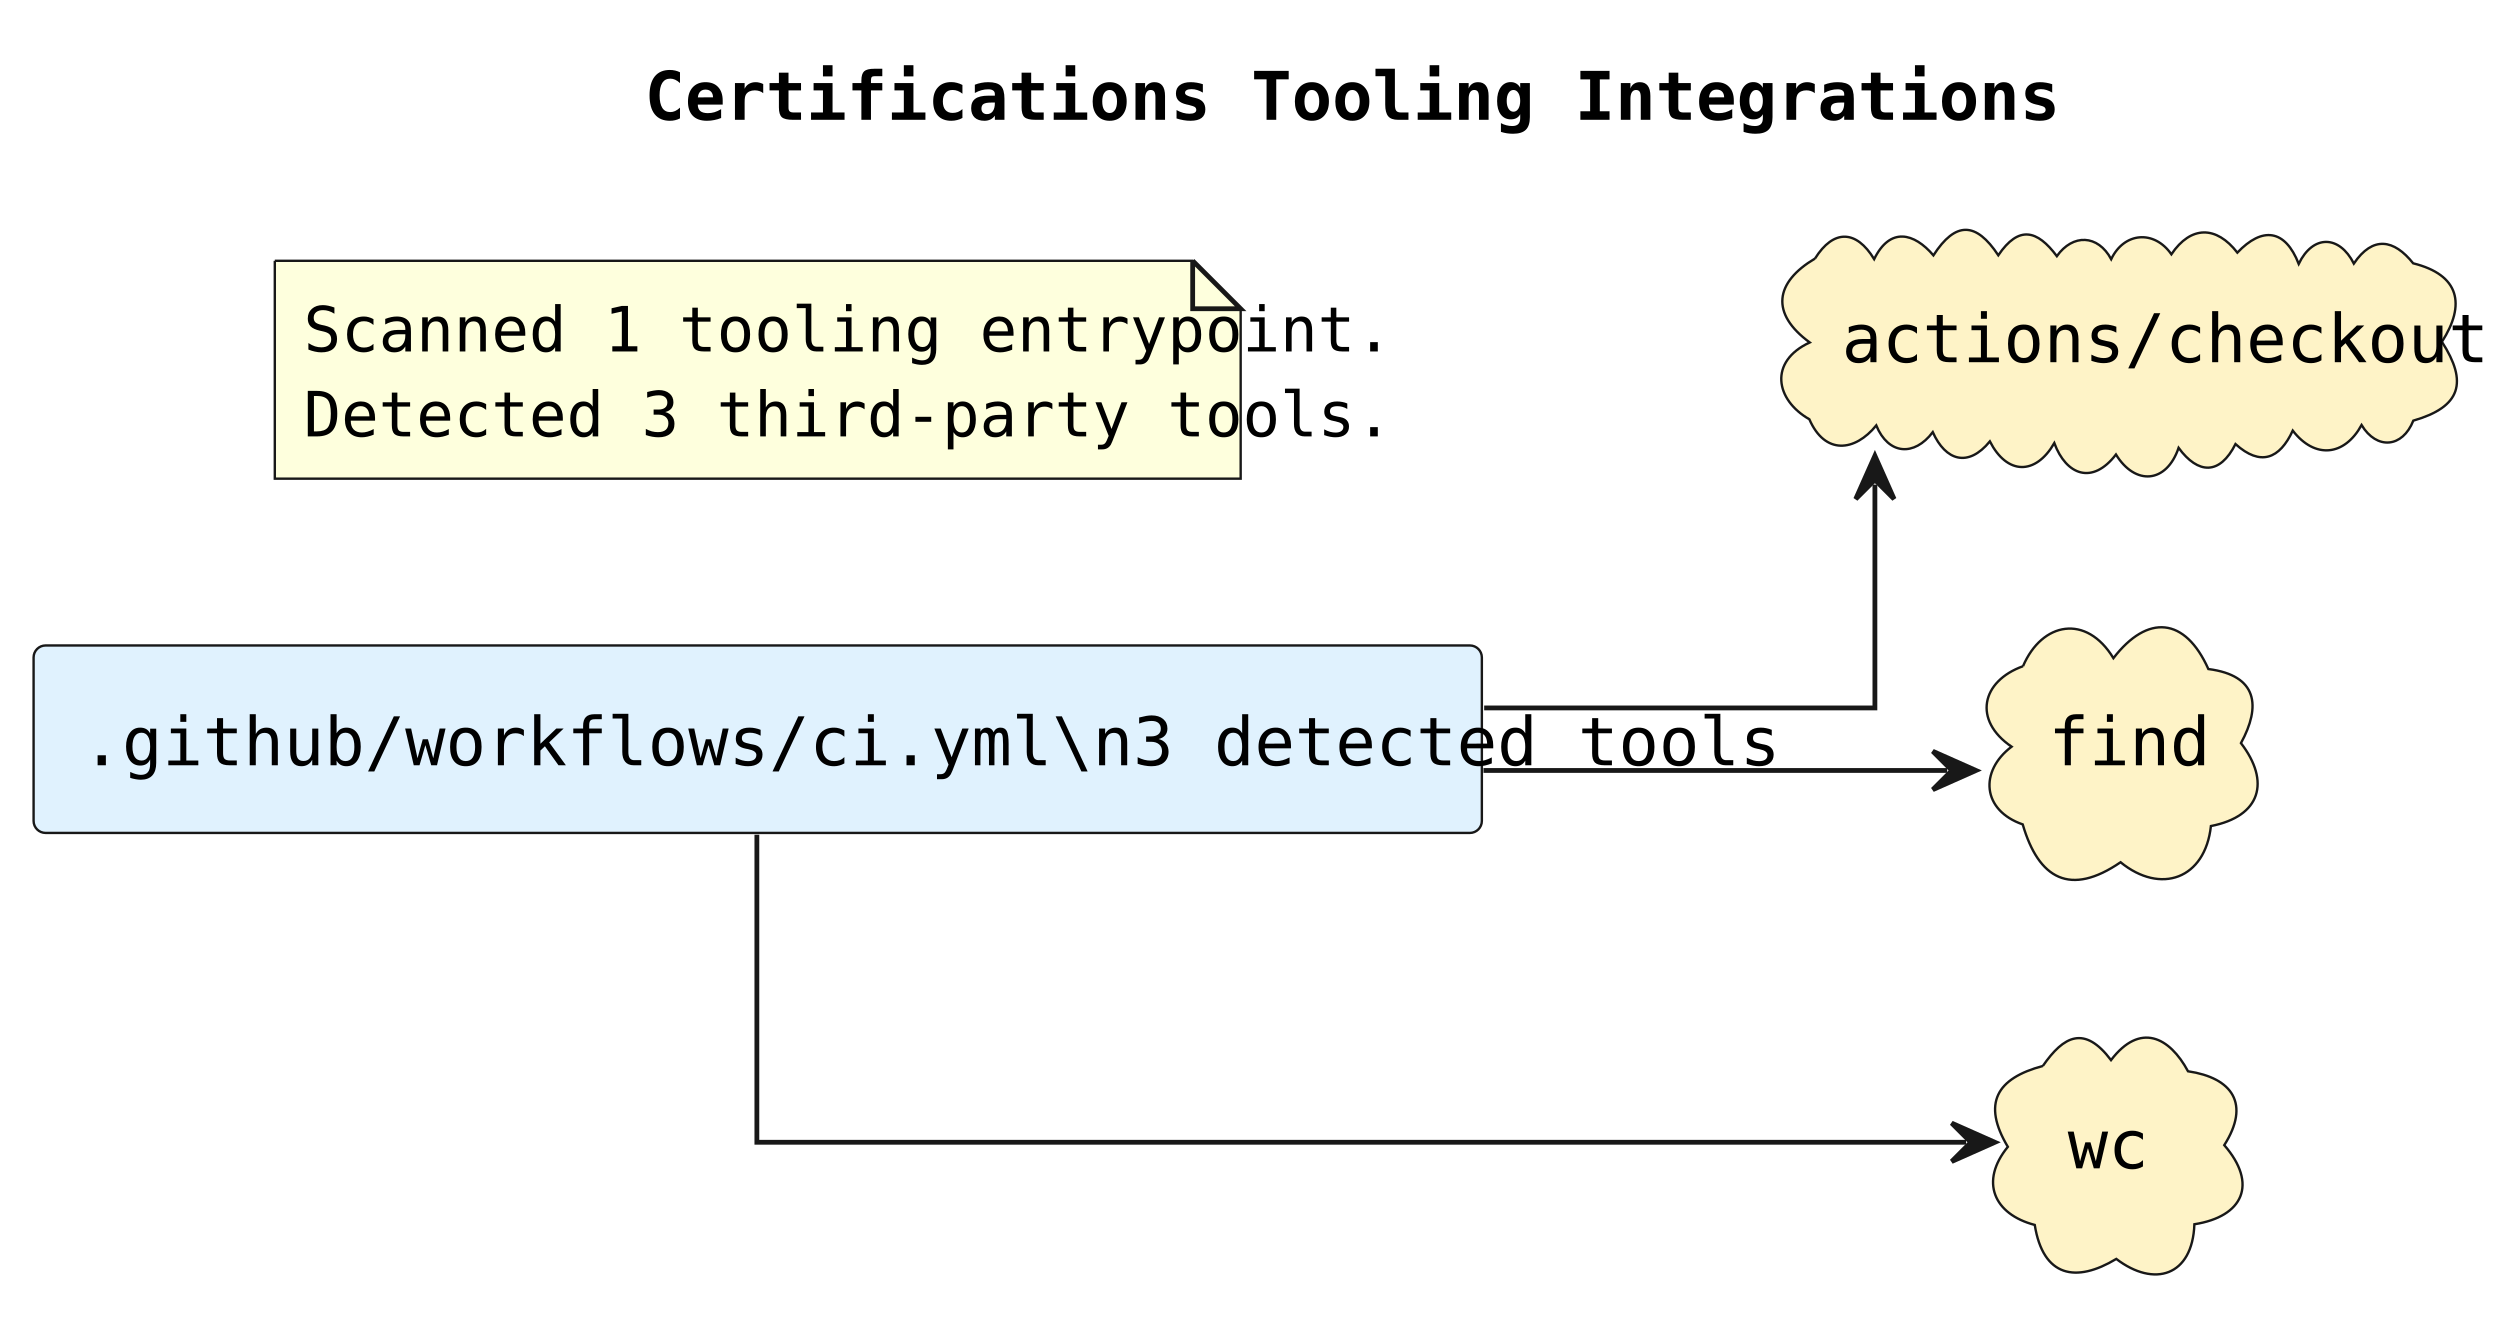
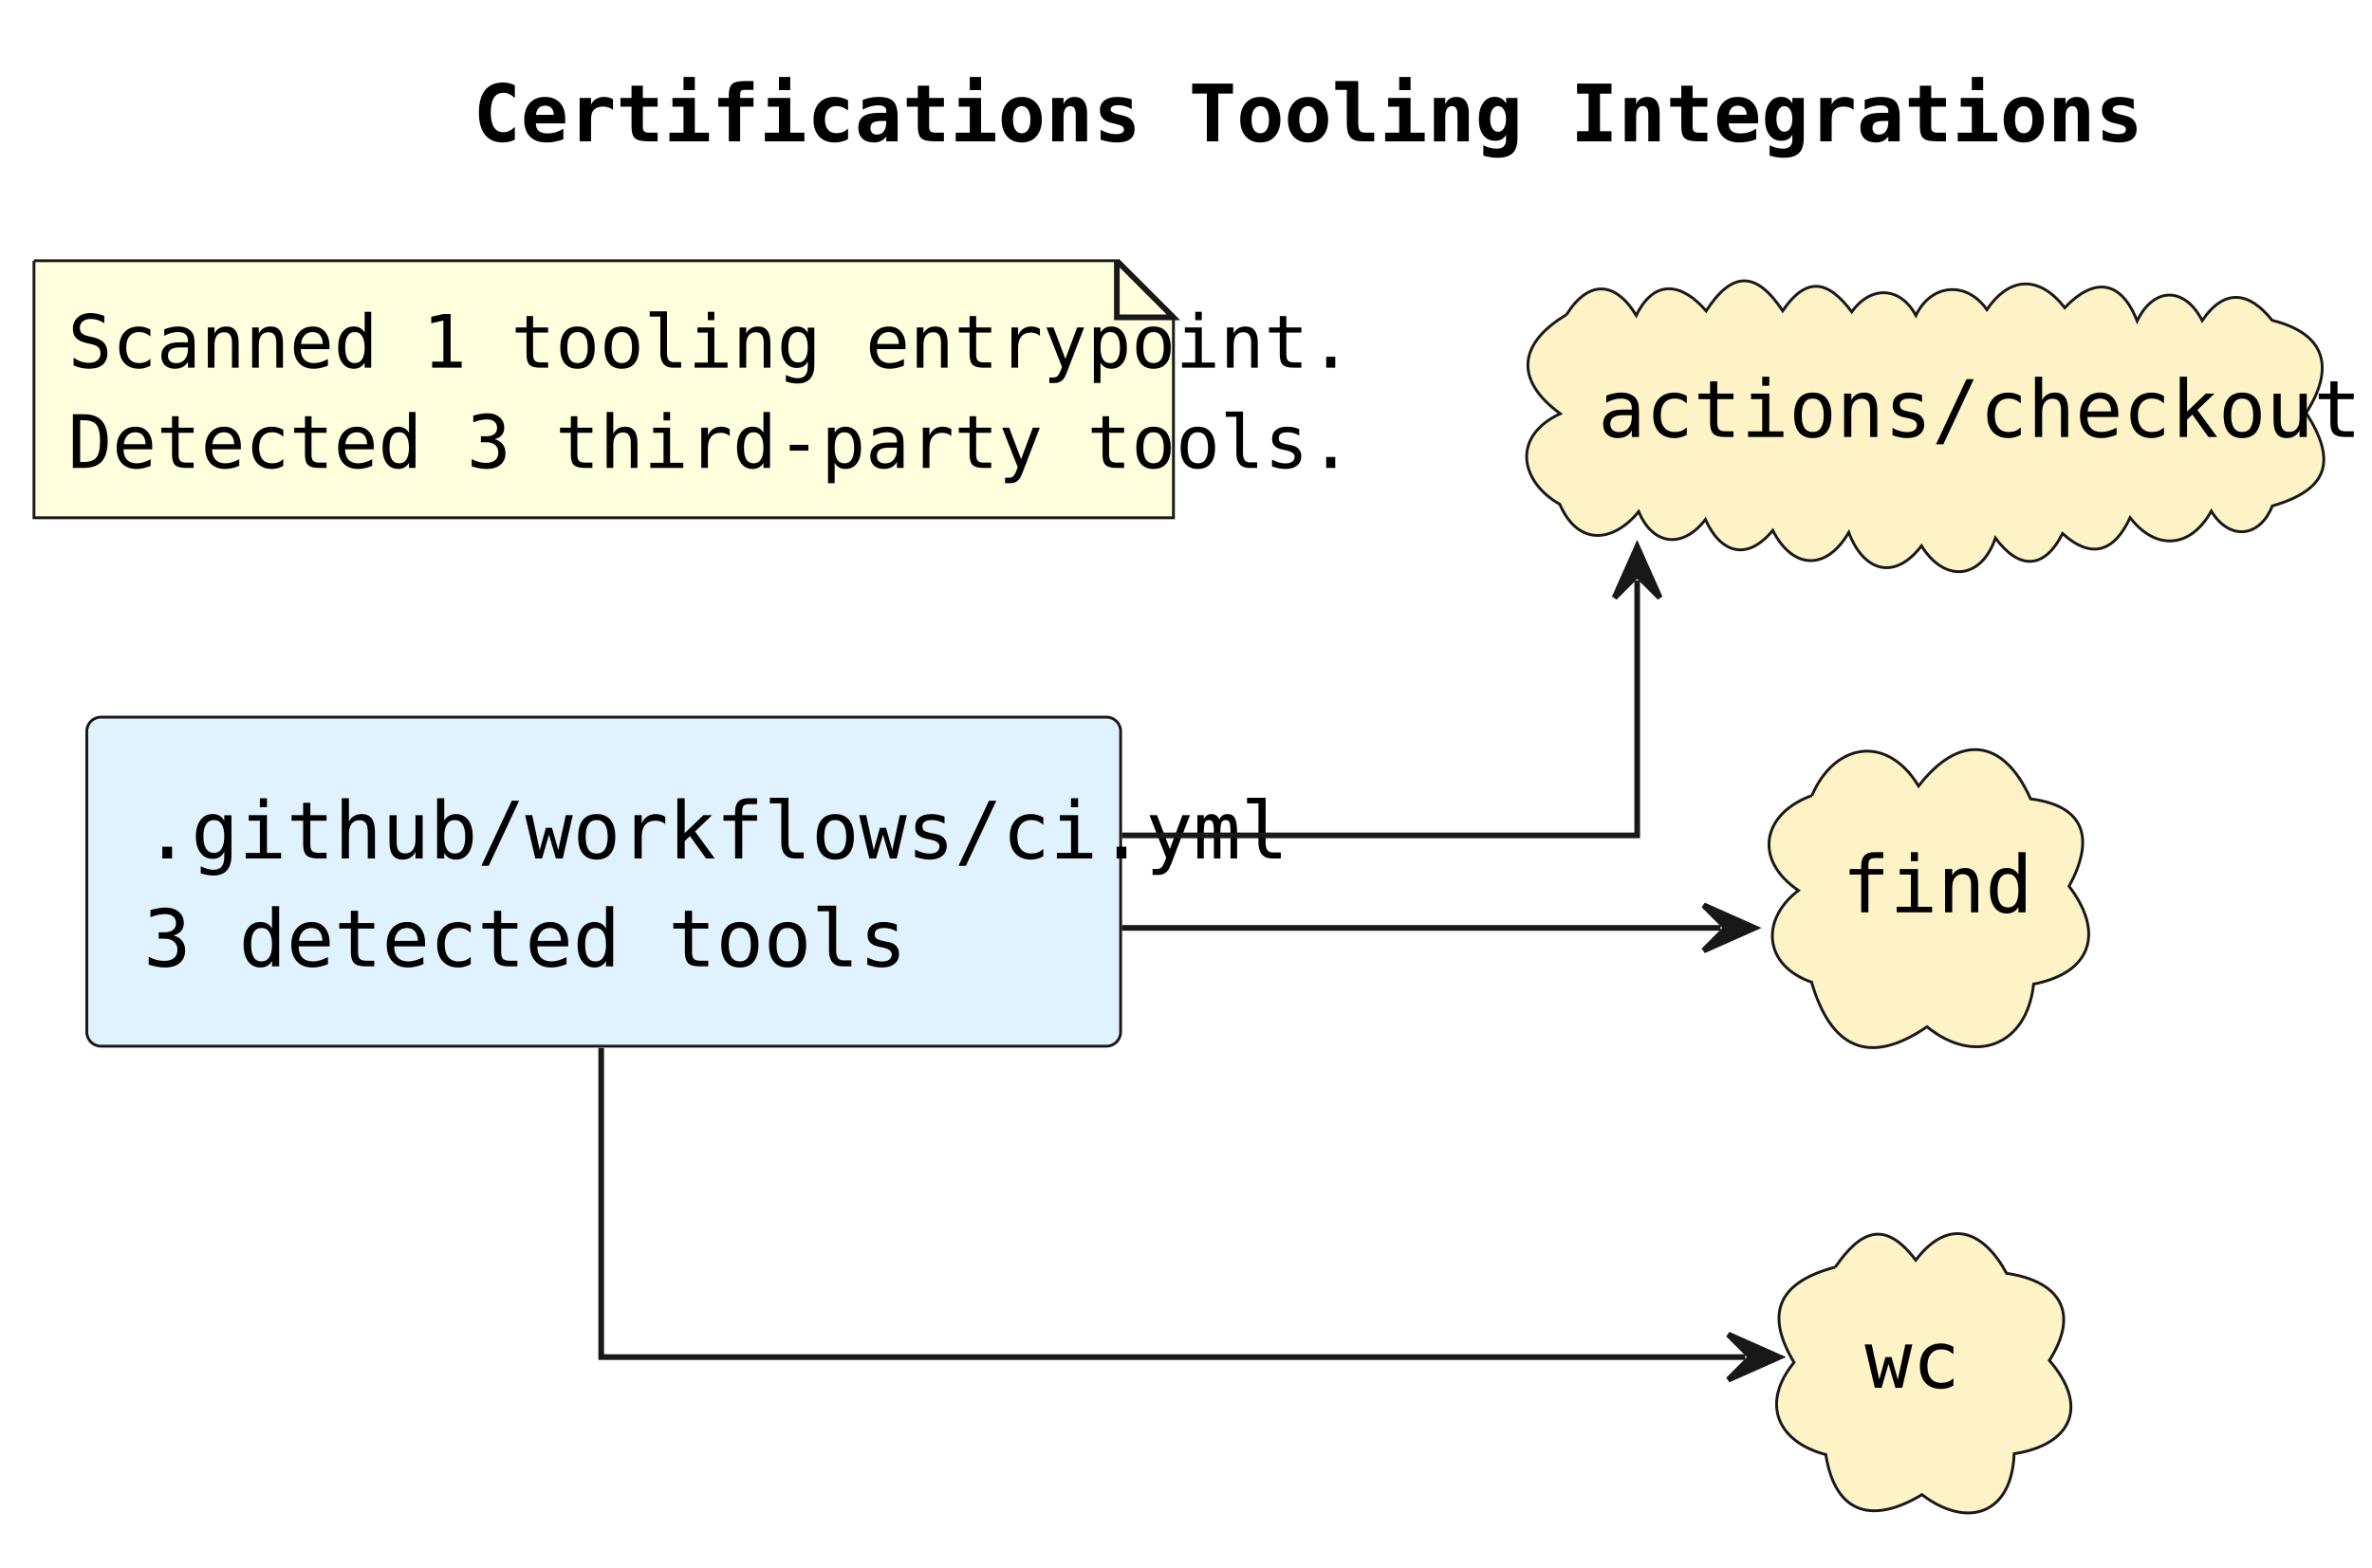
- <svg xmlns="http://www.w3.org/2000/svg" contentStyleType="text/css" data-diagram-type="DESCRIPTION" height="275px" preserveAspectRatio="none" style="width:521px;height:275px;background:#FFFFFF;" version="1.1" viewBox="0 0 521 275" width="521px" zoomAndPan="magnify">
+ <svg xmlns="http://www.w3.org/2000/svg" contentStyleType="text/css" data-diagram-type="DESCRIPTION" height="277px" preserveAspectRatio="none" style="width:419px;height:277px;background:#FFFFFF;" version="1.1" viewBox="0 0 419 277" width="419px" zoomAndPan="magnify">
  <defs />
  <g>
    <g class="title" data-source-line="1">
-       <text fill="#000000" font-family="Monospace" font-size="14" font-weight="bold" lengthAdjust="spacing" textLength="238.703" x="134.32" y="24.966">Certifications Tooling Integrations</text>
+       <text fill="#000000" font-family="Monospace" font-size="14" font-weight="bold" lengthAdjust="spacing" textLength="238.703" x="83.55" y="24.966">Certifications Tooling Integrations</text>
    </g>
    <g class="entity" data-qualified-name="source_github_workflows_ci_yml" data-source-line="7" id="ent0002">
-       <rect fill="#E0F2FE" height="39.068" rx="2.5" ry="2.5" style="stroke:#181818;stroke-width:0.5;" width="301.819" x="7" y="134.515" />
-       <text fill="#000000" font-family="Monospace" font-size="14" lengthAdjust="spacing" textLength="281.819" x="17" y="159.481">.github/workflows/ci.yml\n3 detected tools</text>
+       <rect fill="#E0F2FE" height="58.136" rx="2.5" ry="2.5" style="stroke:#181818;stroke-width:0.5;" width="182.623" x="15.33" y="126.708" />
+       <text fill="#000000" font-family="Monospace" font-size="14" lengthAdjust="spacing" textLength="162.623" x="25.33" y="151.674">.github/workflows/ci.yml</text>
+       <text fill="#000000" font-family="Monospace" font-size="14" lengthAdjust="spacing" textLength="105.336" x="25.33" y="170.742">3 detected tools</text>
    </g>
    <g class="entity" data-qualified-name="tool_actions_checkout" data-source-line="8" id="ent0003">
-       <path d="M378.252,53.88 C382.104,47.721 386.846,47.862 390.576,54.003 C393.882,47.24 398.883,48.489 402.922,53.215 C407.542,46.068 411.803,46.193 416.444,53.196 C420.719,46.912 424.551,47.9 428.647,53.381 C431.979,48.695 437.192,48.849 439.973,54.015 C442.671,48.357 448.937,47.865 452.514,52.993 C456.594,46.955 461.892,47.015 466.265,52.647 C471.44,47.211 476.201,47.712 479.052,54.985 C482.023,48.861 487.503,48.945 490.541,54.921 C494.51,49.087 498.894,49.844 502.904,54.874 C512.586,57.284 513.896,63.443 508.898,71.232 C514.343,79.689 512.878,84.792 502.935,87.665 C500.687,93.337 495.327,93.808 492.151,88.584 C488.564,95.094 482.402,95.683 477.811,89.74 C475.078,95.643 471.107,97.258 465.877,92.547 C462.596,99.051 458.1,98.876 454.02,93.334 C451.492,100.773 444.974,101.24 440.966,94.718 C436.063,101.116 430.604,99.04 428.116,92.346 C424.181,99.124 418.259,98.969 414.688,91.99 C410.153,97.508 405.465,96.029 402.791,90.062 C398.914,95.18 393.555,94.802 391.011,88.666 C386.55,94.129 380.329,94.865 377.067,87.375 C369.969,83.324 368.568,75.341 377.149,71.369 C368.906,65.341 369.853,58.859 378.252,53.88" fill="#FEF3C7" style="stroke:#181818;stroke-width:0.5;" />
-       <text fill="#000000" font-family="Monospace" font-size="14" lengthAdjust="spacing" textLength="111.916" x="383.82" y="75.481">actions/checkout</text>
+       <path d="M276.712,55.604 C280.564,49.445 285.307,49.585 289.036,55.726 C292.342,48.963 297.343,50.212 301.382,54.939 C306.002,47.791 310.263,47.916 314.904,54.919 C319.179,48.636 323.011,49.624 327.107,55.105 C330.439,50.419 335.652,50.572 338.433,55.738 C341.131,50.081 347.397,49.589 350.974,54.716 C355.054,48.679 360.352,48.738 364.725,54.37 C369.9,48.935 374.661,49.435 377.512,56.709 C380.483,50.584 385.963,50.669 389.002,56.644 C392.97,50.811 397.354,51.568 401.364,56.597 C411.046,59.007 412.356,65.167 407.358,72.955 C412.803,81.412 411.338,86.516 401.395,89.388 C399.147,95.06 393.787,95.531 390.611,90.307 C387.024,96.817 380.862,97.407 376.271,91.464 C373.538,97.366 369.567,98.981 364.337,94.271 C361.056,100.775 356.56,100.599 352.48,95.057 C349.952,102.496 343.434,102.963 339.426,96.441 C334.523,102.839 329.064,100.763 326.577,94.07 C322.641,100.847 316.719,100.692 313.148,93.713 C308.613,99.231 303.925,97.753 301.252,91.785 C297.374,96.903 292.015,96.525 289.471,90.39 C285.01,95.853 278.789,96.589 275.527,89.099 C268.429,85.047 267.028,77.064 275.609,73.093 C267.366,67.064 268.313,60.582 276.712,55.604" fill="#FEF3C7" style="stroke:#181818;stroke-width:0.5;" />
+       <text fill="#000000" font-family="Monospace" font-size="14" lengthAdjust="spacing" textLength="111.916" x="282.28" y="77.204">actions/checkout</text>
    </g>
    <g class="entity" data-qualified-name="tool_find" data-source-line="9" id="ent0004">
-       <path d="M421.594,138.838 C425.56,129.572 434.82,127.902 440.435,137.161 C447.575,127.903 455.382,128.599 460.221,139.427 C470.514,140.756 471.217,147.162 467.016,154.869 C473.195,162.904 471.147,170.119 460.755,172.151 C459.548,183.19 450.282,186.504 441.925,179.692 C431.434,186.887 424.847,183.182 421.536,171.808 C413.055,168.876 412.456,160.727 419.214,155.61 C411.113,150.101 412.903,141.964 421.594,138.838" fill="#FEF3C7" style="stroke:#181818;stroke-width:0.5;" />
-       <text fill="#000000" font-family="Monospace" font-size="14" lengthAdjust="spacing" textLength="25.69" x="426.93" y="159.481">find</text>
+       <path d="M320.064,140.561 C324.03,131.296 333.29,129.625 338.905,138.884 C346.045,129.626 353.852,130.323 358.691,141.15 C368.984,142.479 369.687,148.886 365.486,156.592 C371.665,164.627 369.617,171.843 359.225,173.874 C358.018,184.913 348.752,188.227 340.395,181.415 C329.904,188.611 323.317,184.905 320.006,173.531 C311.525,170.6 310.926,162.45 317.684,157.333 C309.584,151.825 311.373,143.687 320.064,140.561" fill="#FEF3C7" style="stroke:#181818;stroke-width:0.5;" />
+       <text fill="#000000" font-family="Monospace" font-size="14" lengthAdjust="spacing" textLength="25.69" x="325.4" y="161.204">find</text>
    </g>
    <g class="entity" data-qualified-name="tool_wc" data-source-line="10" id="ent0005">
-       <path d="M425.726,222.15 C430.086,215.846 434.403,213.594 439.937,220.927 C445.991,212.979 452.119,216.078 455.981,223.252 C465.244,224.627 469.006,230.044 463.537,238.649 C470.579,246.75 467.493,253.537 457.312,255.136 C456.918,265.973 448.92,268.393 441.038,262.36 C432.647,267.411 425.785,266.175 424.042,255.276 C415.49,253.038 412.531,246.218 418.435,239 C413.011,229.921 416.1,224.718 425.726,222.15" fill="#FEF3C7" style="stroke:#181818;stroke-width:0.5;" />
-       <text fill="#000000" font-family="Monospace" font-size="14" lengthAdjust="spacing" textLength="17.724" x="430.91" y="243.481">wc</text>
+       <path d="M324.196,223.873 C328.556,217.57 332.873,215.317 338.406,222.65 C344.461,214.703 350.589,217.801 354.451,224.976 C363.714,226.35 367.476,231.768 362.007,240.372 C369.05,248.474 365.963,255.261 355.782,256.86 C355.388,267.696 347.39,270.116 339.508,264.083 C331.117,269.134 324.255,267.898 322.512,257 C313.96,254.762 311.001,247.941 316.905,240.724 C311.481,231.644 314.57,226.441 324.196,223.873" fill="#FEF3C7" style="stroke:#181818;stroke-width:0.5;" />
+       <text fill="#000000" font-family="Monospace" font-size="14" lengthAdjust="spacing" textLength="17.724" x="329.38" y="245.204">wc</text>
    </g>
    <g class="entity" data-qualified-name="toolingGraphSummary" data-source-line="15" id="ent0009">
-       <path d="M57.27,54.345 L57.27,99.757 L258.554,99.757 L258.554,64.345 L248.554,54.345 L57.27,54.345" fill="#FEFFDD" style="stroke:#181818;stroke-width:0.5;" />
-       <path d="M248.554,54.345 L248.554,64.345 L258.554,64.345 L248.554,54.345" fill="#FEFFDD" style="stroke:#181818;stroke-width:1;" />
-       <text fill="#000000" font-family="Monospace" font-size="13" lengthAdjust="spacing" textLength="180.284" x="63.27" y="73.242">Scanned 1 tooling entrypoint.</text>
-       <text fill="#000000" font-family="Monospace" font-size="13" lengthAdjust="spacing" textLength="171.782" x="63.27" y="90.948">Detected 3 third-party tools.</text>
+       <path d="M6,46.068 L6,91.48 L207.284,91.48 L207.284,56.068 L197.284,46.068 L6,46.068" fill="#FEFFDD" style="stroke:#181818;stroke-width:0.5;" />
+       <path d="M197.284,46.068 L197.284,56.068 L207.284,56.068 L197.284,46.068" fill="#FEFFDD" style="stroke:#181818;stroke-width:1;" />
+       <text fill="#000000" font-family="Monospace" font-size="13" lengthAdjust="spacing" textLength="180.284" x="12" y="64.965">Scanned 1 tooling entrypoint.</text>
+       <text fill="#000000" font-family="Monospace" font-size="13" lengthAdjust="spacing" textLength="171.782" x="12" y="82.671">Detected 3 third-party tools.</text>
    </g>
    <g class="link" data-entity-1="ent0002" data-entity-2="ent0003" data-link-type="dependency" data-source-line="11" id="lnk6">
-       <path d="M309.3,147.535 C353.77,147.535 390.73,147.535 390.73,147.535 C390.73,147.535 390.73,123.645 390.73,100.995" fill="none" id="source_github_workflows_ci_yml-to-tool_actions_checkout" style="stroke:#181818;stroke-width:1;" />
-       <polygon fill="#181818" points="390.73,94.995,386.73,103.995,390.73,99.995,394.73,103.995,390.73,94.995" style="stroke:#181818;stroke-width:1;" />
+       <path d="M198.19,147.598 C243.74,147.598 289.2,147.598 289.2,147.598 C289.2,147.598 289.2,124.718 289.2,102.598" fill="none" id="source_github_workflows_ci_yml-to-tool_actions_checkout" style="stroke:#181818;stroke-width:1;" />
+       <polygon fill="#181818" points="289.2,96.598,285.2,105.598,289.2,101.598,293.2,105.598,289.2,96.598" style="stroke:#181818;stroke-width:1;" />
    </g>
    <g class="link" data-entity-1="ent0002" data-entity-2="ent0004" data-link-type="dependency" data-source-line="12" id="lnk7">
-       <path d="M309.16,160.565 C348.6,160.565 380.96,160.565 405.79,160.565" fill="none" id="source_github_workflows_ci_yml-to-tool_find" style="stroke:#181818;stroke-width:1;" />
-       <polygon fill="#181818" points="411.79,160.565,402.79,156.565,406.79,160.565,402.79,164.565,411.79,160.565" style="stroke:#181818;stroke-width:1;" />
+       <path d="M198.18,163.948 C238.13,163.948 276.12,163.948 303.94,163.948" fill="none" id="source_github_workflows_ci_yml-to-tool_find" style="stroke:#181818;stroke-width:1;" />
+       <polygon fill="#181818" points="309.94,163.948,300.94,159.948,304.94,163.948,300.94,167.948,309.94,163.948" style="stroke:#181818;stroke-width:1;" />
    </g>
    <g class="link" data-entity-1="ent0002" data-entity-2="ent0005" data-link-type="dependency" data-source-line="13" id="lnk8">
-       <path d="M157.73,173.955 C157.73,198.795 157.73,238.055 157.73,238.055 C157.73,238.055 341.52,238.055 409.73,238.055" fill="none" id="source_github_workflows_ci_yml-to-tool_wc" style="stroke:#181818;stroke-width:1;" />
-       <polygon fill="#181818" points="415.73,238.055,406.73,234.055,410.73,238.055,406.73,242.055,415.73,238.055" style="stroke:#181818;stroke-width:1;" />
+       <path d="M106.2,185.158 C106.2,209.378 106.2,239.778 106.2,239.778 C106.2,239.778 249,239.778 308.28,239.778" fill="none" id="source_github_workflows_ci_yml-to-tool_wc" style="stroke:#181818;stroke-width:1;" />
+       <polygon fill="#181818" points="314.28,239.778,305.28,235.778,309.28,239.778,305.28,243.778,314.28,239.778" style="stroke:#181818;stroke-width:1;" />
    </g>
  </g>
</svg>
